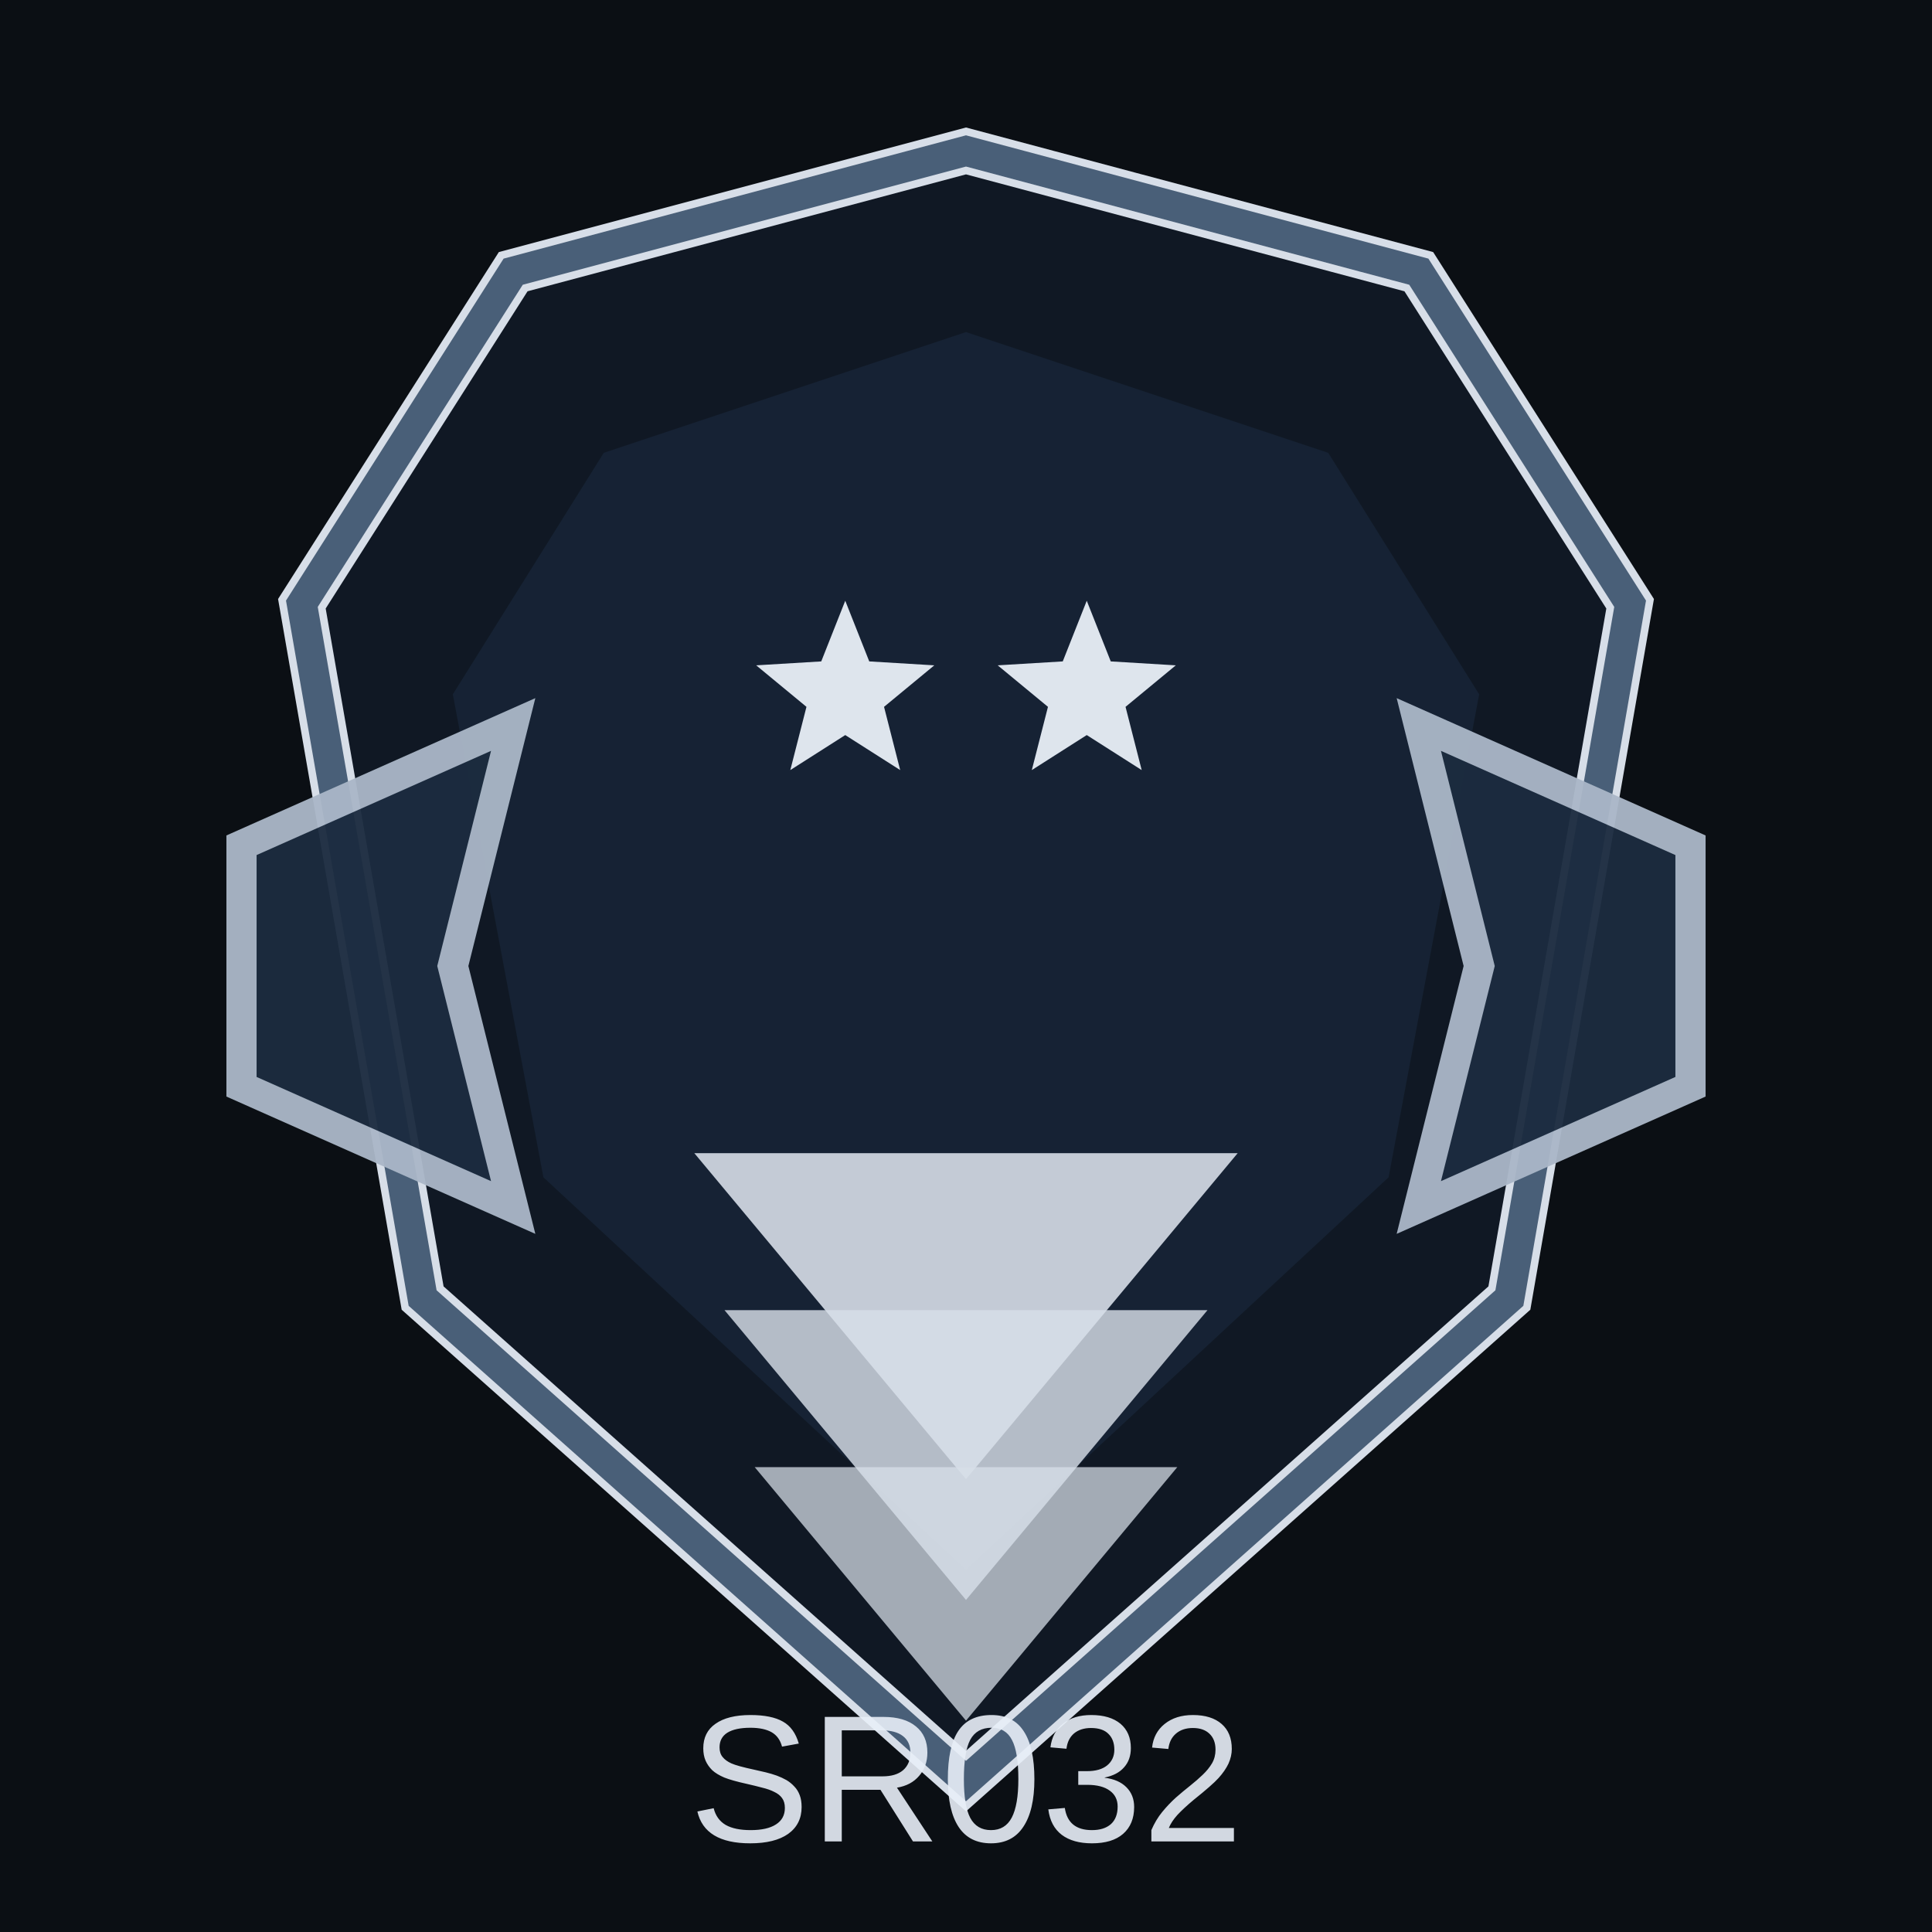
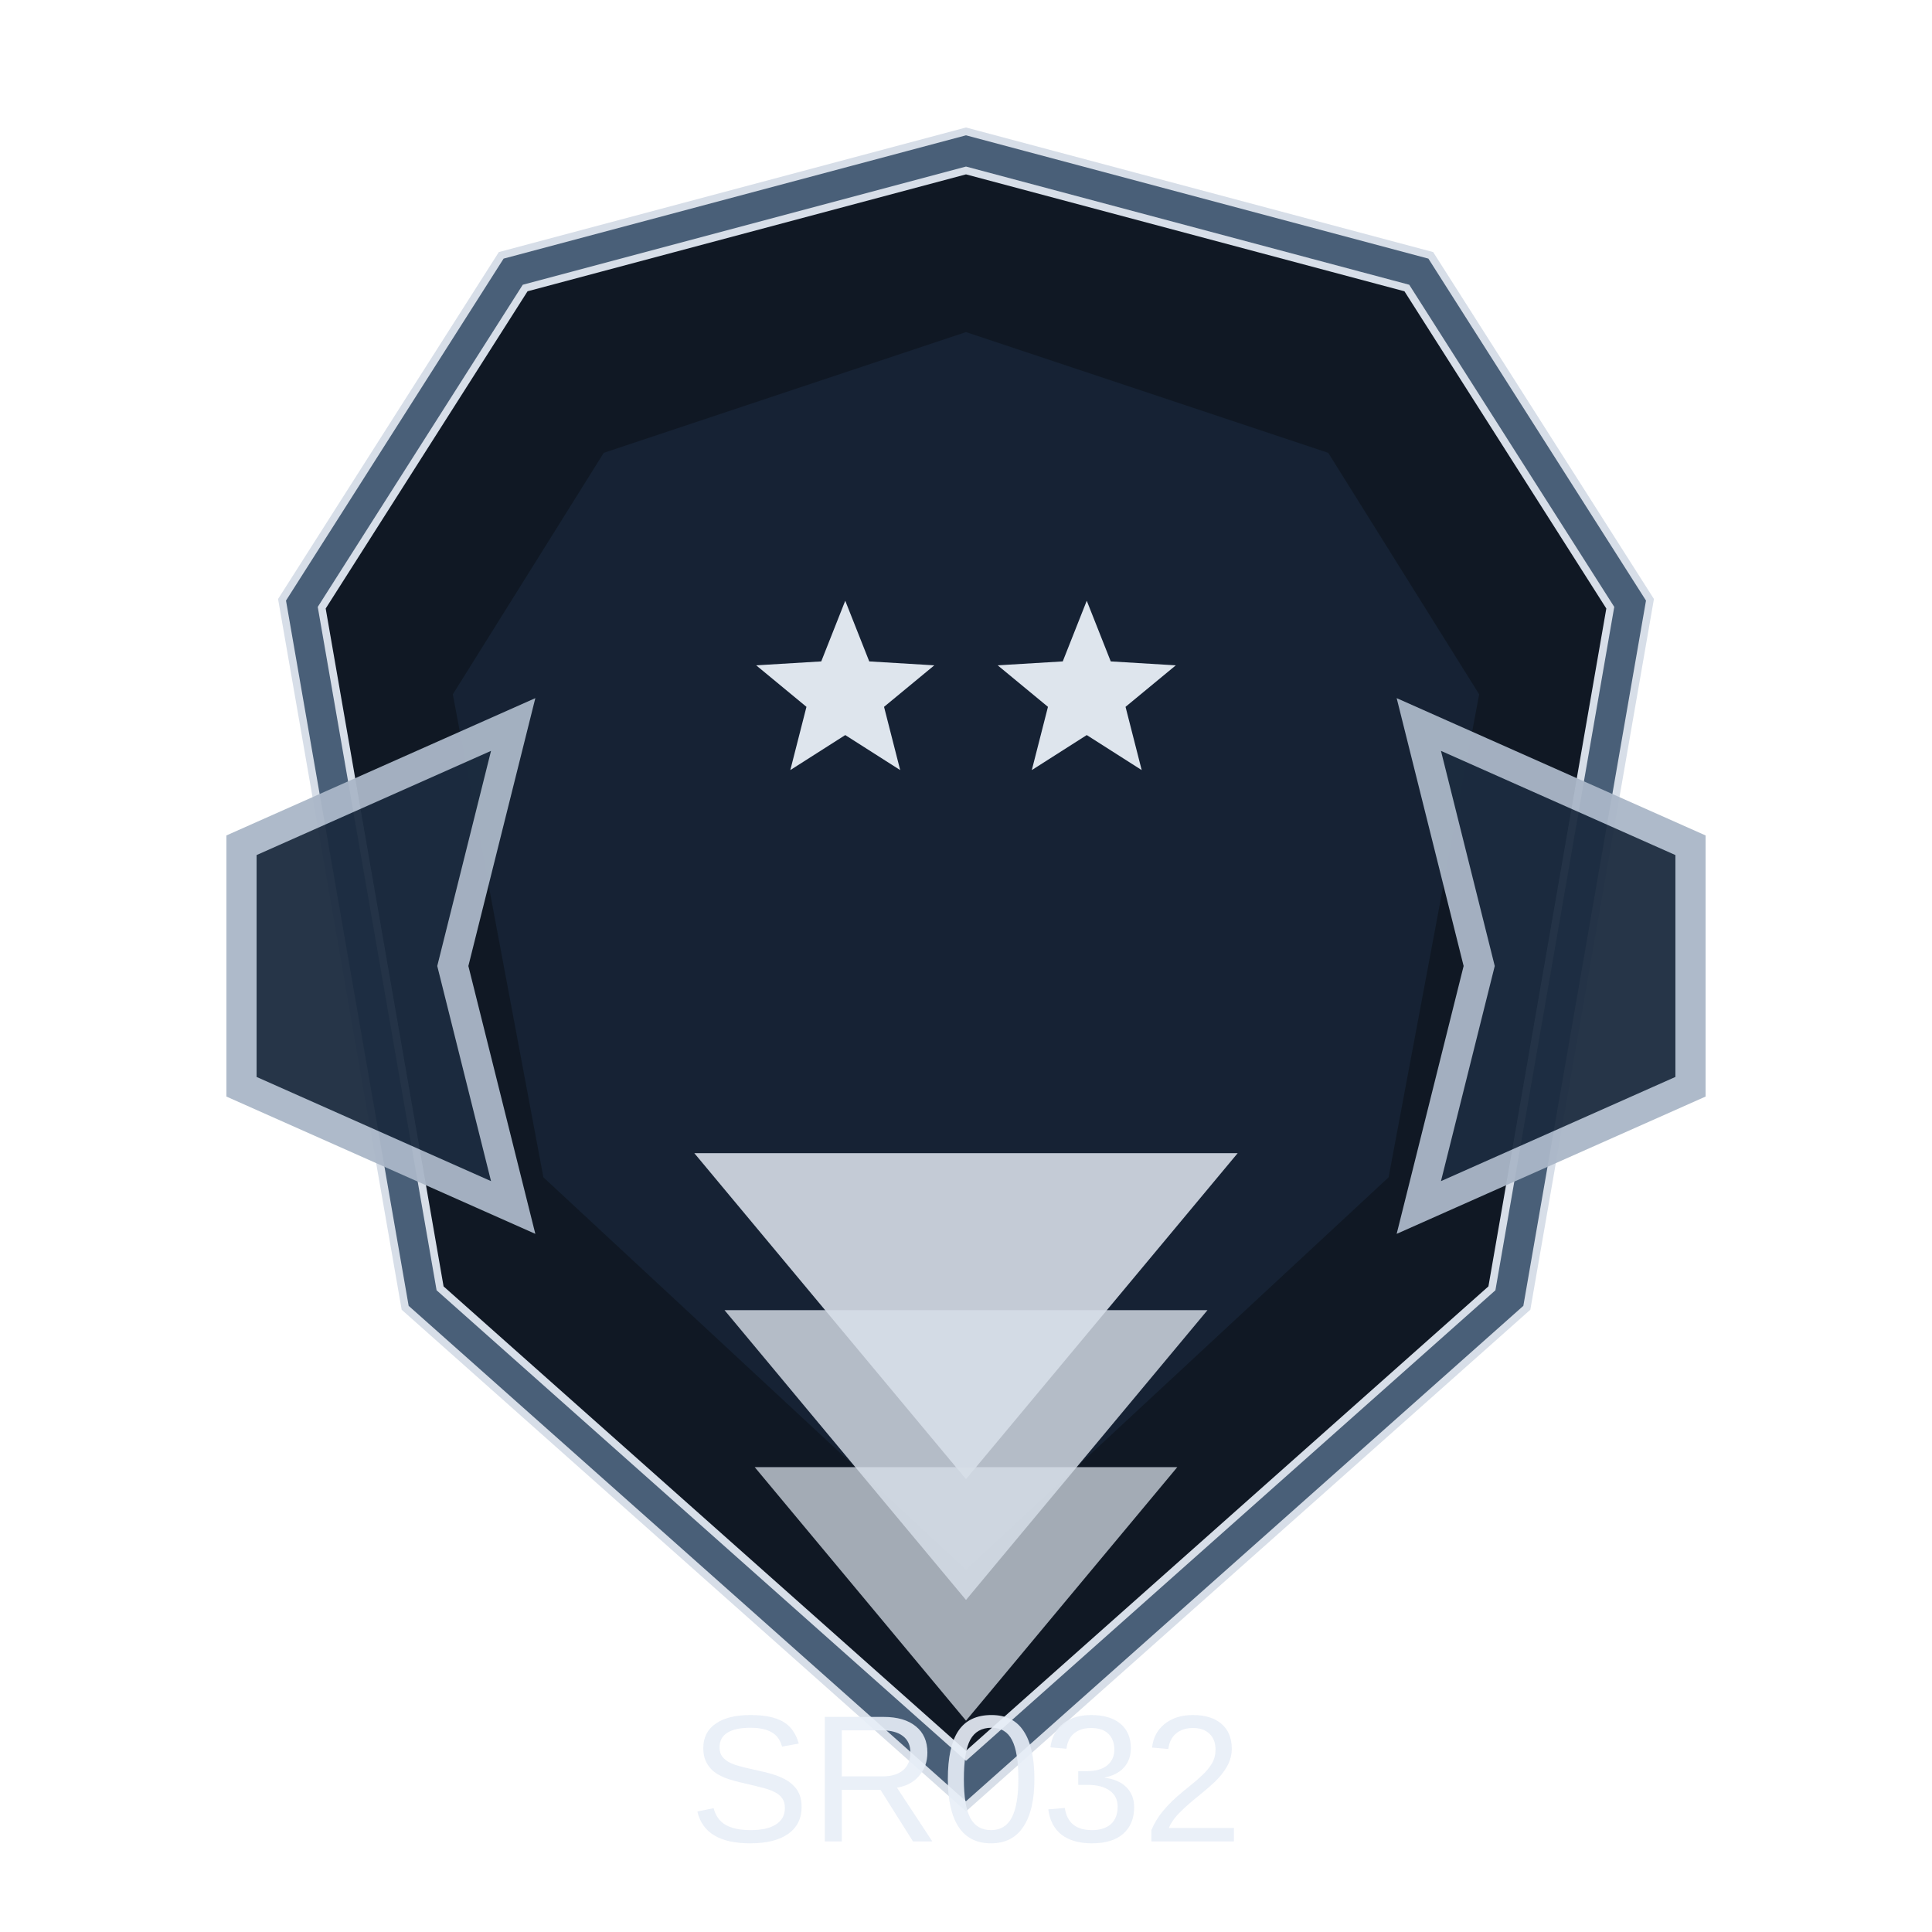
<svg xmlns="http://www.w3.org/2000/svg" width="128" height="128" viewBox="0 0 128 128">
-   <rect x="0" y="0" width="128" height="128" fill="#0b0f14" />
  <path d="M 64 10 L 94 18 L 108 40 L 100 86 L 64 118 L 28 86 L 20 40 L 34 18 Z" fill="#101824" stroke="#d7dee8" stroke-width="3" />
  <path d="M 64 10 L 94 18 L 108 40 L 100 86 L 64 118 L 28 86 L 20 40 L 34 18 Z" fill="none" stroke="#3a516b" stroke-width="2" opacity="0.9" />
  <path d="M64 22 L88 30 L98 46 L92 78 L64 104 L36 78 L30 46 L40 30 Z" fill="#162335" opacity="0.9" />
  <path d="M16 56 L34 48 L30 64 L34 80 L16 72 Z" fill="#1b2b3f" stroke="#aab7c7" stroke-width="2" opacity="0.95" />
  <path d="M112 56 L94 48 L98 64 L94 80 L112 72 Z" fill="#1b2b3f" stroke="#aab7c7" stroke-width="2" opacity="0.95" />
  <path d="M 46.00 76.40 L 64.00 98.00 L 82.00 76.40 L 53.00 76.40 L 64.00 89.60 L 75.00 76.40 Z" fill="#d7dee8" opacity="0.90" />
  <path d="M 48.00 86.80 L 64.00 106.00 L 80.00 86.80 L 55.00 86.80 L 64.00 97.60 L 73.00 86.80 Z" fill="#d7dee8" opacity="0.82" />
  <path d="M 50.00 97.20 L 64.00 114.00 L 78.00 97.20 L 57.00 97.20 L 64.00 105.60 L 71.00 97.20 Z" fill="#d7dee8" opacity="0.74" />
  <path d="M 56.00 39.80 L 57.59 43.82 L 61.90 44.08 L 58.57 46.83 L 59.64 51.02 L 56.00 48.70 L 52.36 51.02 L 53.43 46.83 L 50.10 44.08 L 54.41 43.82 Z" fill="#e8eef7" opacity="0.95" />
  <path d="M 72.00 39.80 L 73.59 43.82 L 77.90 44.08 L 74.57 46.83 L 75.64 51.02 L 72.00 48.70 L 68.36 51.02 L 69.43 46.83 L 66.10 44.08 L 70.41 43.82 Z" fill="#e8eef7" opacity="0.95" />
  <text x="64" y="122" text-anchor="middle" font-family="system-ui,Segoe UI,Arial" font-size="12" fill="#e8eef7" opacity="0.9">SR032</text>
</svg>
